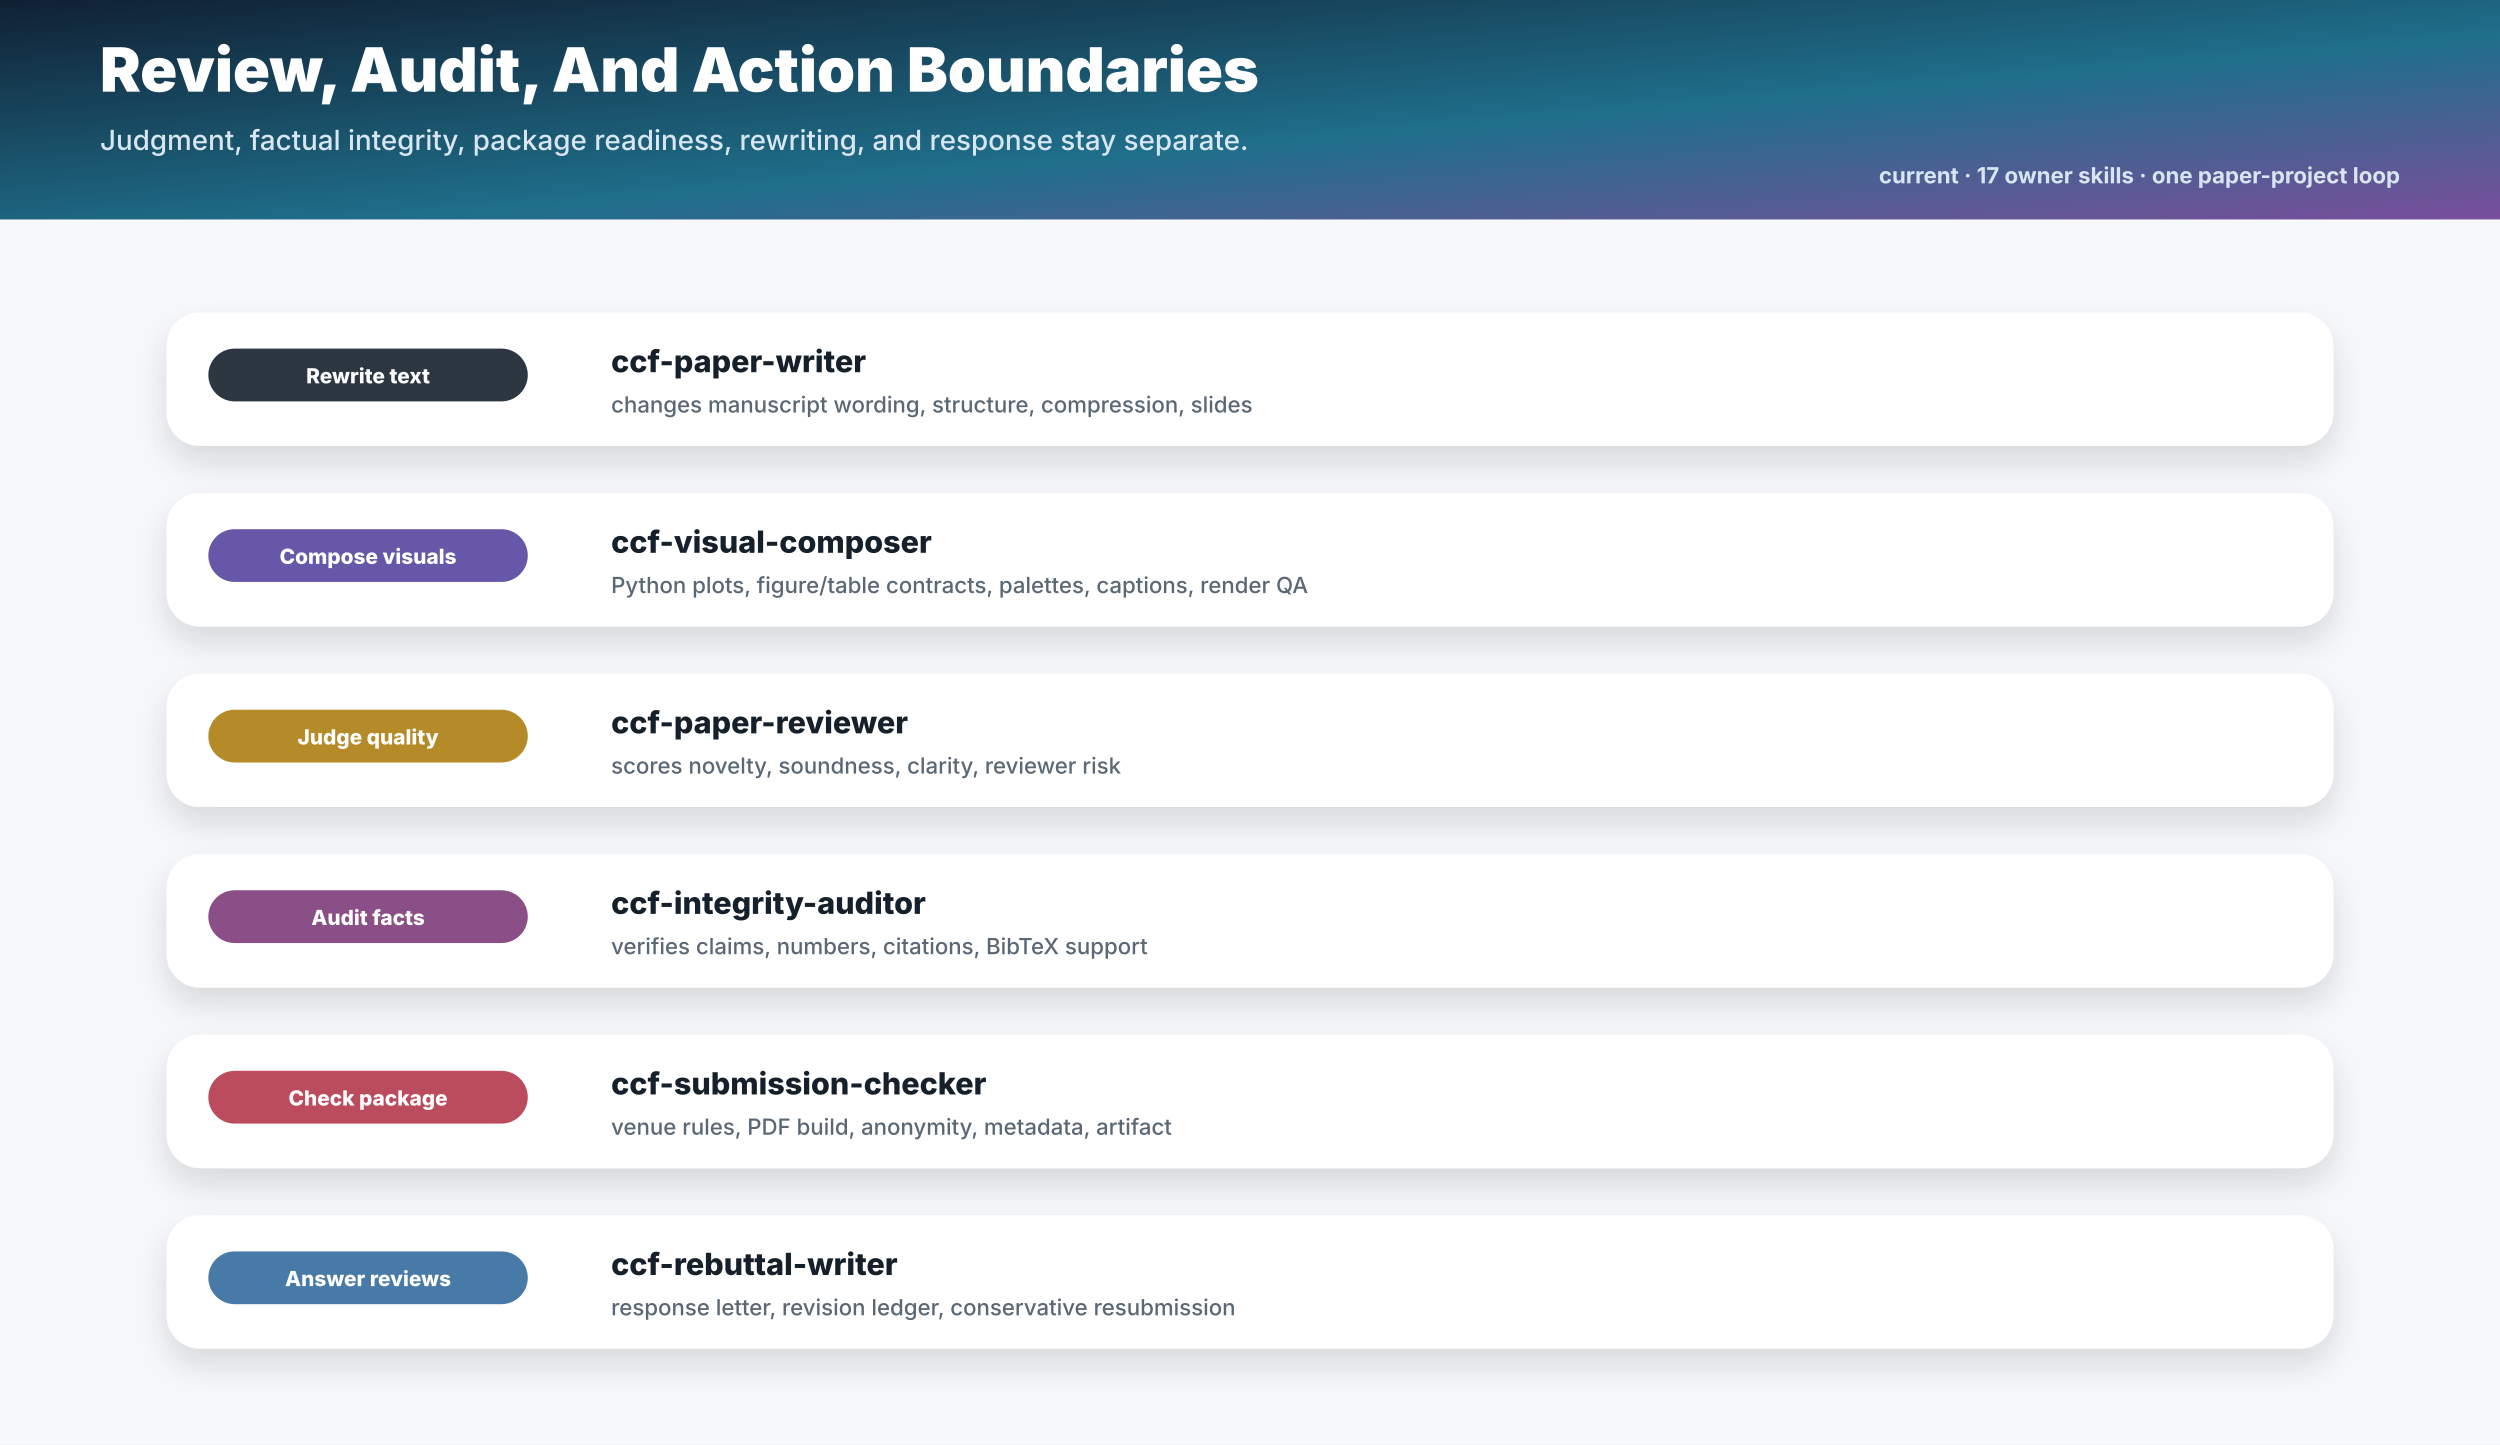
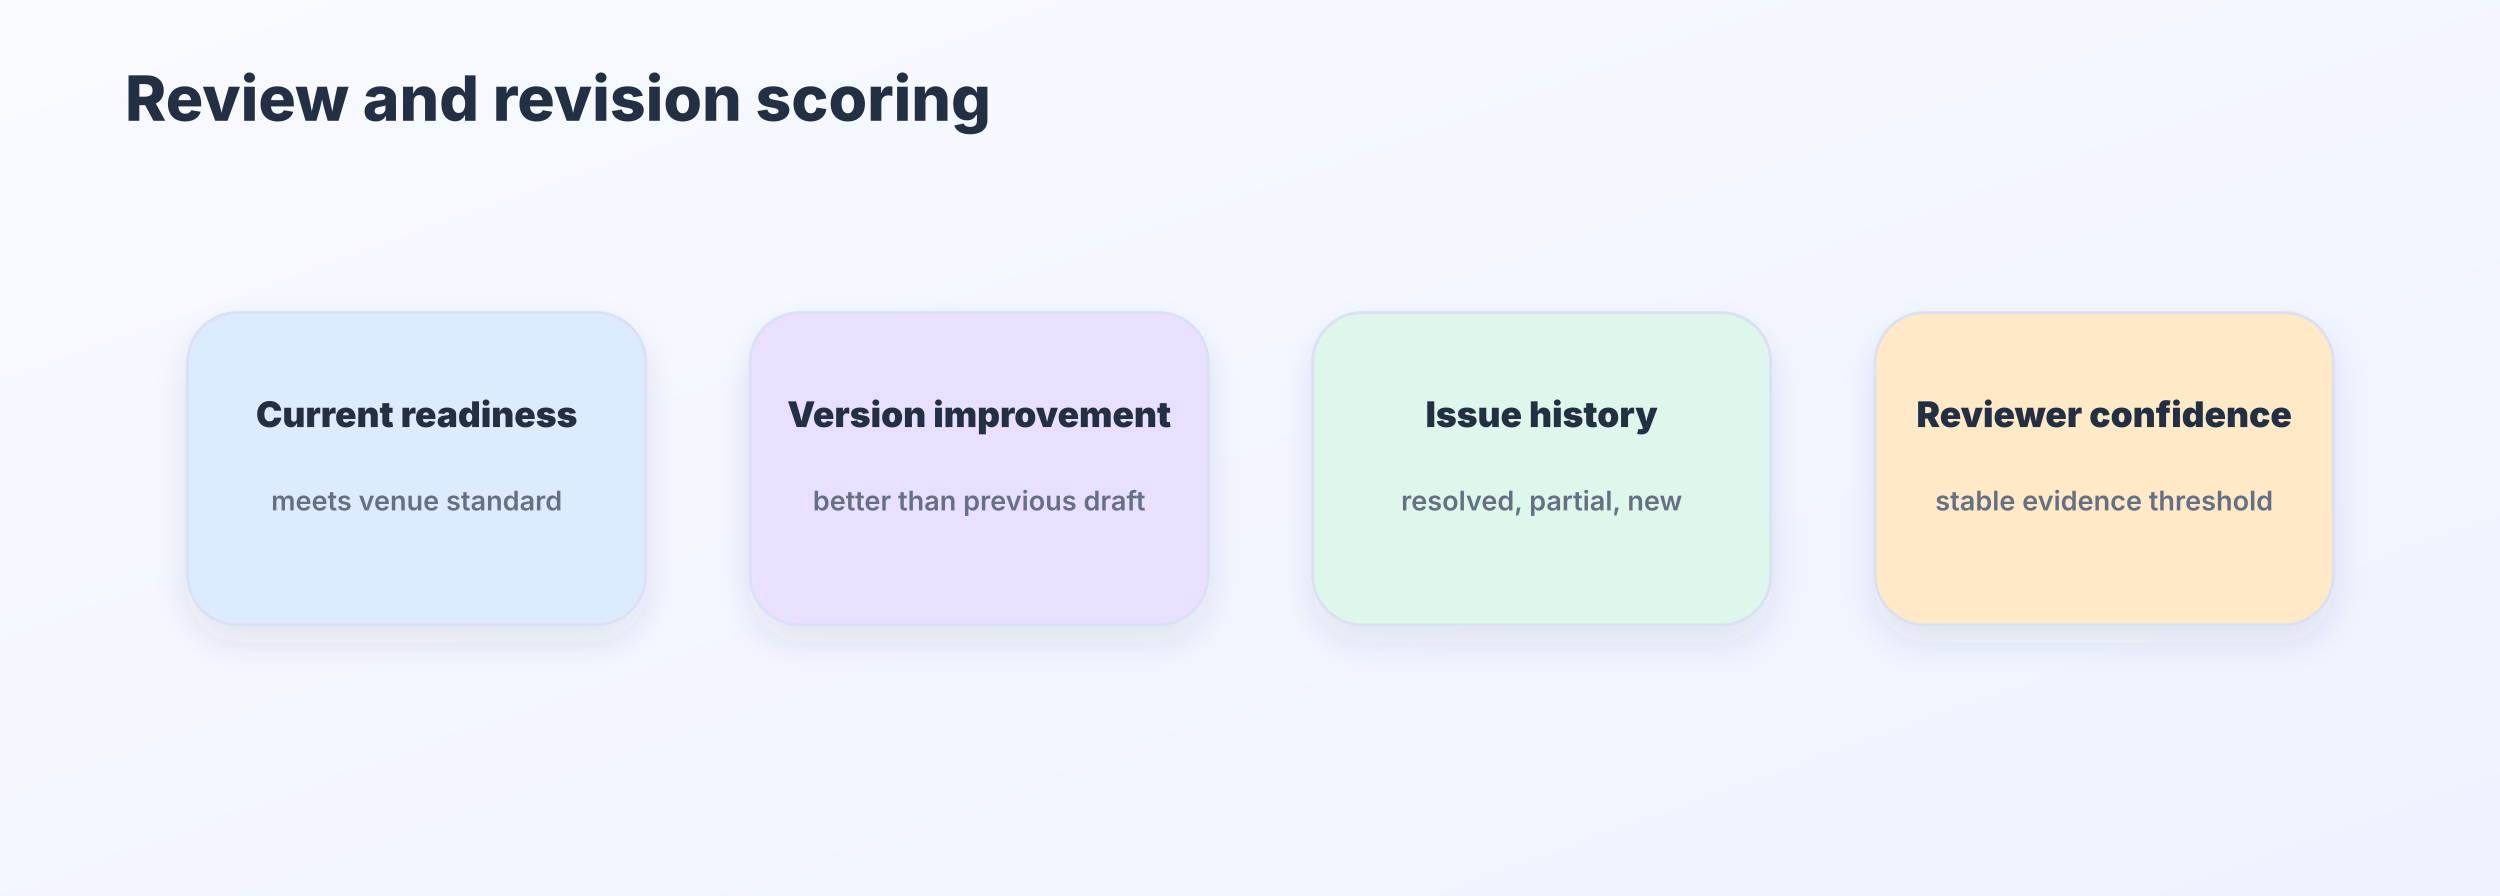
- <svg xmlns="http://www.w3.org/2000/svg" width="1800" height="1040" viewBox="0 0 1800 1040">
+ <svg xmlns="http://www.w3.org/2000/svg" width="1200" height="430" viewBox="0 0 1200 430" role="img">
  <defs>
-     <linearGradient id="header" x1="0" y1="0" x2="1" y2="1">
-       <stop offset="0" stop-color="#102033" />
-       <stop offset="0.58" stop-color="#1F6F8B" />
-       <stop offset="1" stop-color="#7A4E9B" />
+     <marker id="arrow" viewBox="0 0 10 10" refX="8" refY="5" markerWidth="7" markerHeight="7" orient="auto-start-reverse">
+       <path d="M 0 0 L 10 5 L 0 10 z" fill="#8EA0C5" />
+     </marker>
+     <filter id="softShadow" x="-15%" y="-20%" width="130%" height="145%">
+       <feDropShadow dx="0" dy="8" stdDeviation="8" flood-color="#2F3A5F" flood-opacity="0.10" />
+     </filter>
+     <linearGradient id="hero" x1="0" x2="1" y1="0" y2="1">
+       <stop offset="0%" stop-color="#F8FAFF" />
+       <stop offset="100%" stop-color="#EEF3FF" />
    </linearGradient>
-     <filter id="shadow" x="-20%" y="-20%" width="140%" height="160%">
-       <feDropShadow dx="0" dy="12" stdDeviation="12" flood-color="#0B1826" flood-opacity="0.13" />
-     </filter>
-     <marker id="arrow" markerWidth="13" markerHeight="13" refX="11" refY="6.5" orient="auto">
-       <path d="M2,2 L11,6.5 L2,11 Z" fill="#7B8794" />
-     </marker>
  </defs>
-   <style>text{font-family:Inter, Segoe UI, Arial, sans-serif;dominant-baseline:auto} .mono{font-family:Consolas,Menlo,monospace}</style>
-   <rect x="0" y="0" width="1800" height="1040" rx="0" fill="#F6F8FB" stroke="none" stroke-width="2" />
-   <rect x="0" y="0" width="1800" height="158" rx="0" fill="url(#header)" stroke="none" stroke-width="2" />
-   <text x="72" y="66" font-size="44" font-weight="850" fill="#FFFFFF" text-anchor="start">Review, Audit, And Action Boundaries</text>
-   <text x="72" y="108" font-size="20" font-weight="500" fill="#D8E6F2" text-anchor="start">Judgment, factual integrity, package readiness, rewriting, and response stay separate.</text>
-   <text x="1728" y="132" font-size="16" font-weight="650" fill="#D8E6F2" text-anchor="end">current · 17 owner skills · one paper-project loop</text>
-   <rect x="120" y="225" width="1560" height="96" rx="24" fill="#FFFFFF" stroke="none" stroke-width="2" filter="url(#shadow)" />
-   <rect x="150" y="251" width="230" height="38" rx="19" fill="#2D3742" stroke="none" stroke-width="2" />
-   <text x="265" y="276" font-size="15" font-weight="760" fill="#FFFFFF" text-anchor="middle">Rewrite text</text>
-   <text x="440" y="268" font-size="22" font-weight="840" fill="#15202B" text-anchor="start">ccf-paper-writer</text>
-   <text x="440" y="297" font-size="16" font-weight="520" fill="#5A6775" text-anchor="start">changes manuscript wording, structure, compression, slides</text>
-   <rect x="120" y="355" width="1560" height="96" rx="24" fill="#FFFFFF" stroke="none" stroke-width="2" filter="url(#shadow)" />
-   <rect x="150" y="381" width="230" height="38" rx="19" fill="#6657A8" stroke="none" stroke-width="2" />
-   <text x="265" y="406" font-size="15" font-weight="760" fill="#FFFFFF" text-anchor="middle">Compose visuals</text>
-   <text x="440" y="398" font-size="22" font-weight="840" fill="#15202B" text-anchor="start">ccf-visual-composer</text>
-   <text x="440" y="427" font-size="16" font-weight="520" fill="#5A6775" text-anchor="start">Python plots, figure/table contracts, palettes, captions, render QA</text>
-   <rect x="120" y="485" width="1560" height="96" rx="24" fill="#FFFFFF" stroke="none" stroke-width="2" filter="url(#shadow)" />
-   <rect x="150" y="511" width="230" height="38" rx="19" fill="#B58B2A" stroke="none" stroke-width="2" />
-   <text x="265" y="536" font-size="15" font-weight="760" fill="#FFFFFF" text-anchor="middle">Judge quality</text>
-   <text x="440" y="528" font-size="22" font-weight="840" fill="#15202B" text-anchor="start">ccf-paper-reviewer</text>
-   <text x="440" y="557" font-size="16" font-weight="520" fill="#5A6775" text-anchor="start">scores novelty, soundness, clarity, reviewer risk</text>
-   <rect x="120" y="615" width="1560" height="96" rx="24" fill="#FFFFFF" stroke="none" stroke-width="2" filter="url(#shadow)" />
-   <rect x="150" y="641" width="230" height="38" rx="19" fill="#8A4F86" stroke="none" stroke-width="2" />
-   <text x="265" y="666" font-size="15" font-weight="760" fill="#FFFFFF" text-anchor="middle">Audit facts</text>
-   <text x="440" y="658" font-size="22" font-weight="840" fill="#15202B" text-anchor="start">ccf-integrity-auditor</text>
-   <text x="440" y="687" font-size="16" font-weight="520" fill="#5A6775" text-anchor="start">verifies claims, numbers, citations, BibTeX support</text>
-   <rect x="120" y="745" width="1560" height="96" rx="24" fill="#FFFFFF" stroke="none" stroke-width="2" filter="url(#shadow)" />
-   <rect x="150" y="771" width="230" height="38" rx="19" fill="#BA4C5E" stroke="none" stroke-width="2" />
-   <text x="265" y="796" font-size="15" font-weight="760" fill="#FFFFFF" text-anchor="middle">Check package</text>
-   <text x="440" y="788" font-size="22" font-weight="840" fill="#15202B" text-anchor="start">ccf-submission-checker</text>
-   <text x="440" y="817" font-size="16" font-weight="520" fill="#5A6775" text-anchor="start">venue rules, PDF build, anonymity, metadata, artifact</text>
-   <rect x="120" y="875" width="1560" height="96" rx="24" fill="#FFFFFF" stroke="none" stroke-width="2" filter="url(#shadow)" />
-   <rect x="150" y="901" width="230" height="38" rx="19" fill="#477AA6" stroke="none" stroke-width="2" />
-   <text x="265" y="926" font-size="15" font-weight="760" fill="#FFFFFF" text-anchor="middle">Answer reviews</text>
-   <text x="440" y="918" font-size="22" font-weight="840" fill="#15202B" text-anchor="start">ccf-rebuttal-writer</text>
-   <text x="440" y="947" font-size="16" font-weight="520" fill="#5A6775" text-anchor="start">response letter, revision ledger, conservative resubmission</text>
+   <rect width="1200" height="430" fill="url(#hero)" />
+   <style>
+ text { font-family: Inter, "Noto Sans SC", "Microsoft YaHei", Arial, sans-serif; }
+ .small { fill: #667085; font-size: 13px; }
+ .mono { font-family: "JetBrains Mono", Consolas, monospace; }
+ </style>
+   <text x="60" y="58" font-size="30" font-weight="800" fill="#233044" text-anchor="start">Review and revision scoring</text>
+   <rect x="90" y="150" width="220" height="150" rx="24" fill="#DDEBFF" stroke="#D9E1F2" stroke-width="1.4" filter="url(#softShadow)" />
+   <text x="200" y="205" font-size="17" font-weight="850" fill="#233044" text-anchor="middle">Current readiness</text>
+   <text x="200" y="245" font-size="13" font-weight="600" fill="#667085" text-anchor="middle">meets venue standard</text>
+   <rect x="360" y="150" width="220" height="150" rx="24" fill="#E9DFFF" stroke="#D9E1F2" stroke-width="1.4" filter="url(#softShadow)" />
+   <text x="470" y="205" font-size="17" font-weight="850" fill="#233044" text-anchor="middle">Version improvement</text>
+   <text x="470" y="245" font-size="13" font-weight="600" fill="#667085" text-anchor="middle">better than previous draft</text>
+   <rect x="630" y="150" width="220" height="150" rx="24" fill="#DFF7EA" stroke="#D9E1F2" stroke-width="1.4" filter="url(#softShadow)" />
+   <text x="740" y="205" font-size="17" font-weight="850" fill="#233044" text-anchor="middle">Issue history</text>
+   <text x="740" y="245" font-size="13" font-weight="600" fill="#667085" text-anchor="middle">resolved, partial, new</text>
+   <rect x="900" y="150" width="220" height="150" rx="24" fill="#FFE9C7" stroke="#D9E1F2" stroke-width="1.4" filter="url(#softShadow)" />
+   <text x="1010" y="205" font-size="17" font-weight="850" fill="#233044" text-anchor="middle">Reviewer confidence</text>
+   <text x="1010" y="245" font-size="13" font-weight="600" fill="#667085" text-anchor="middle">stable evidence threshold</text>
</svg>
